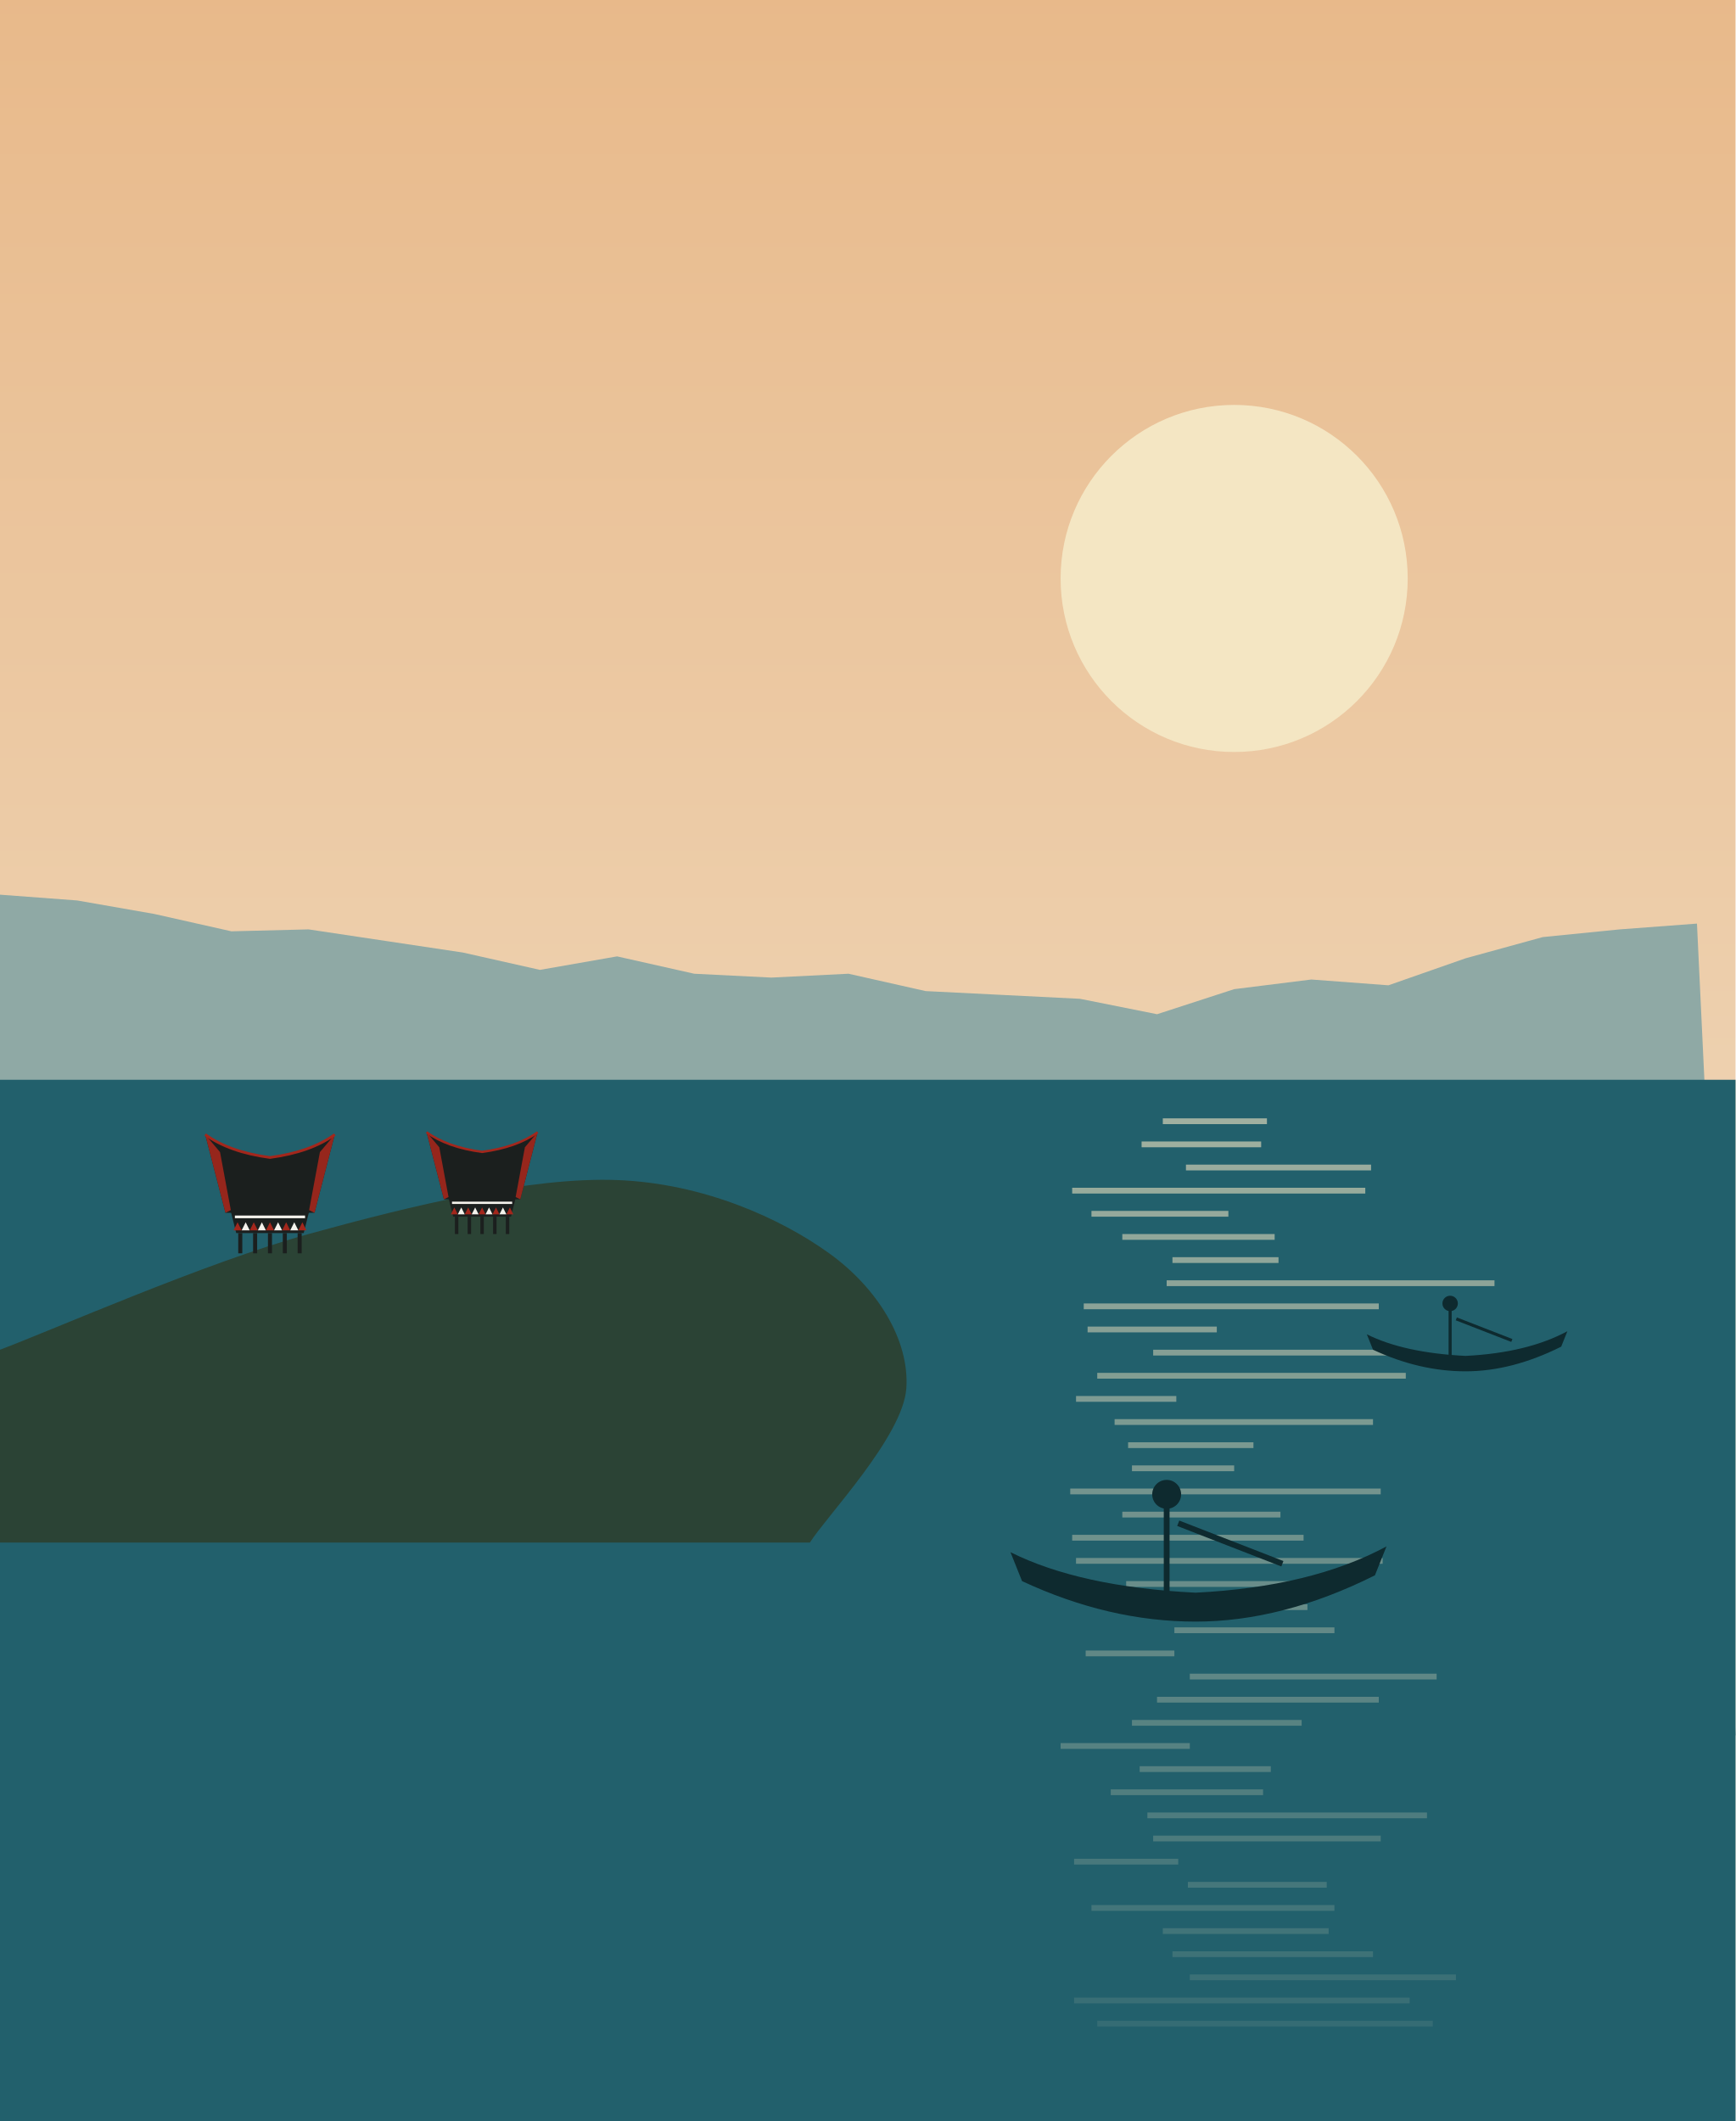
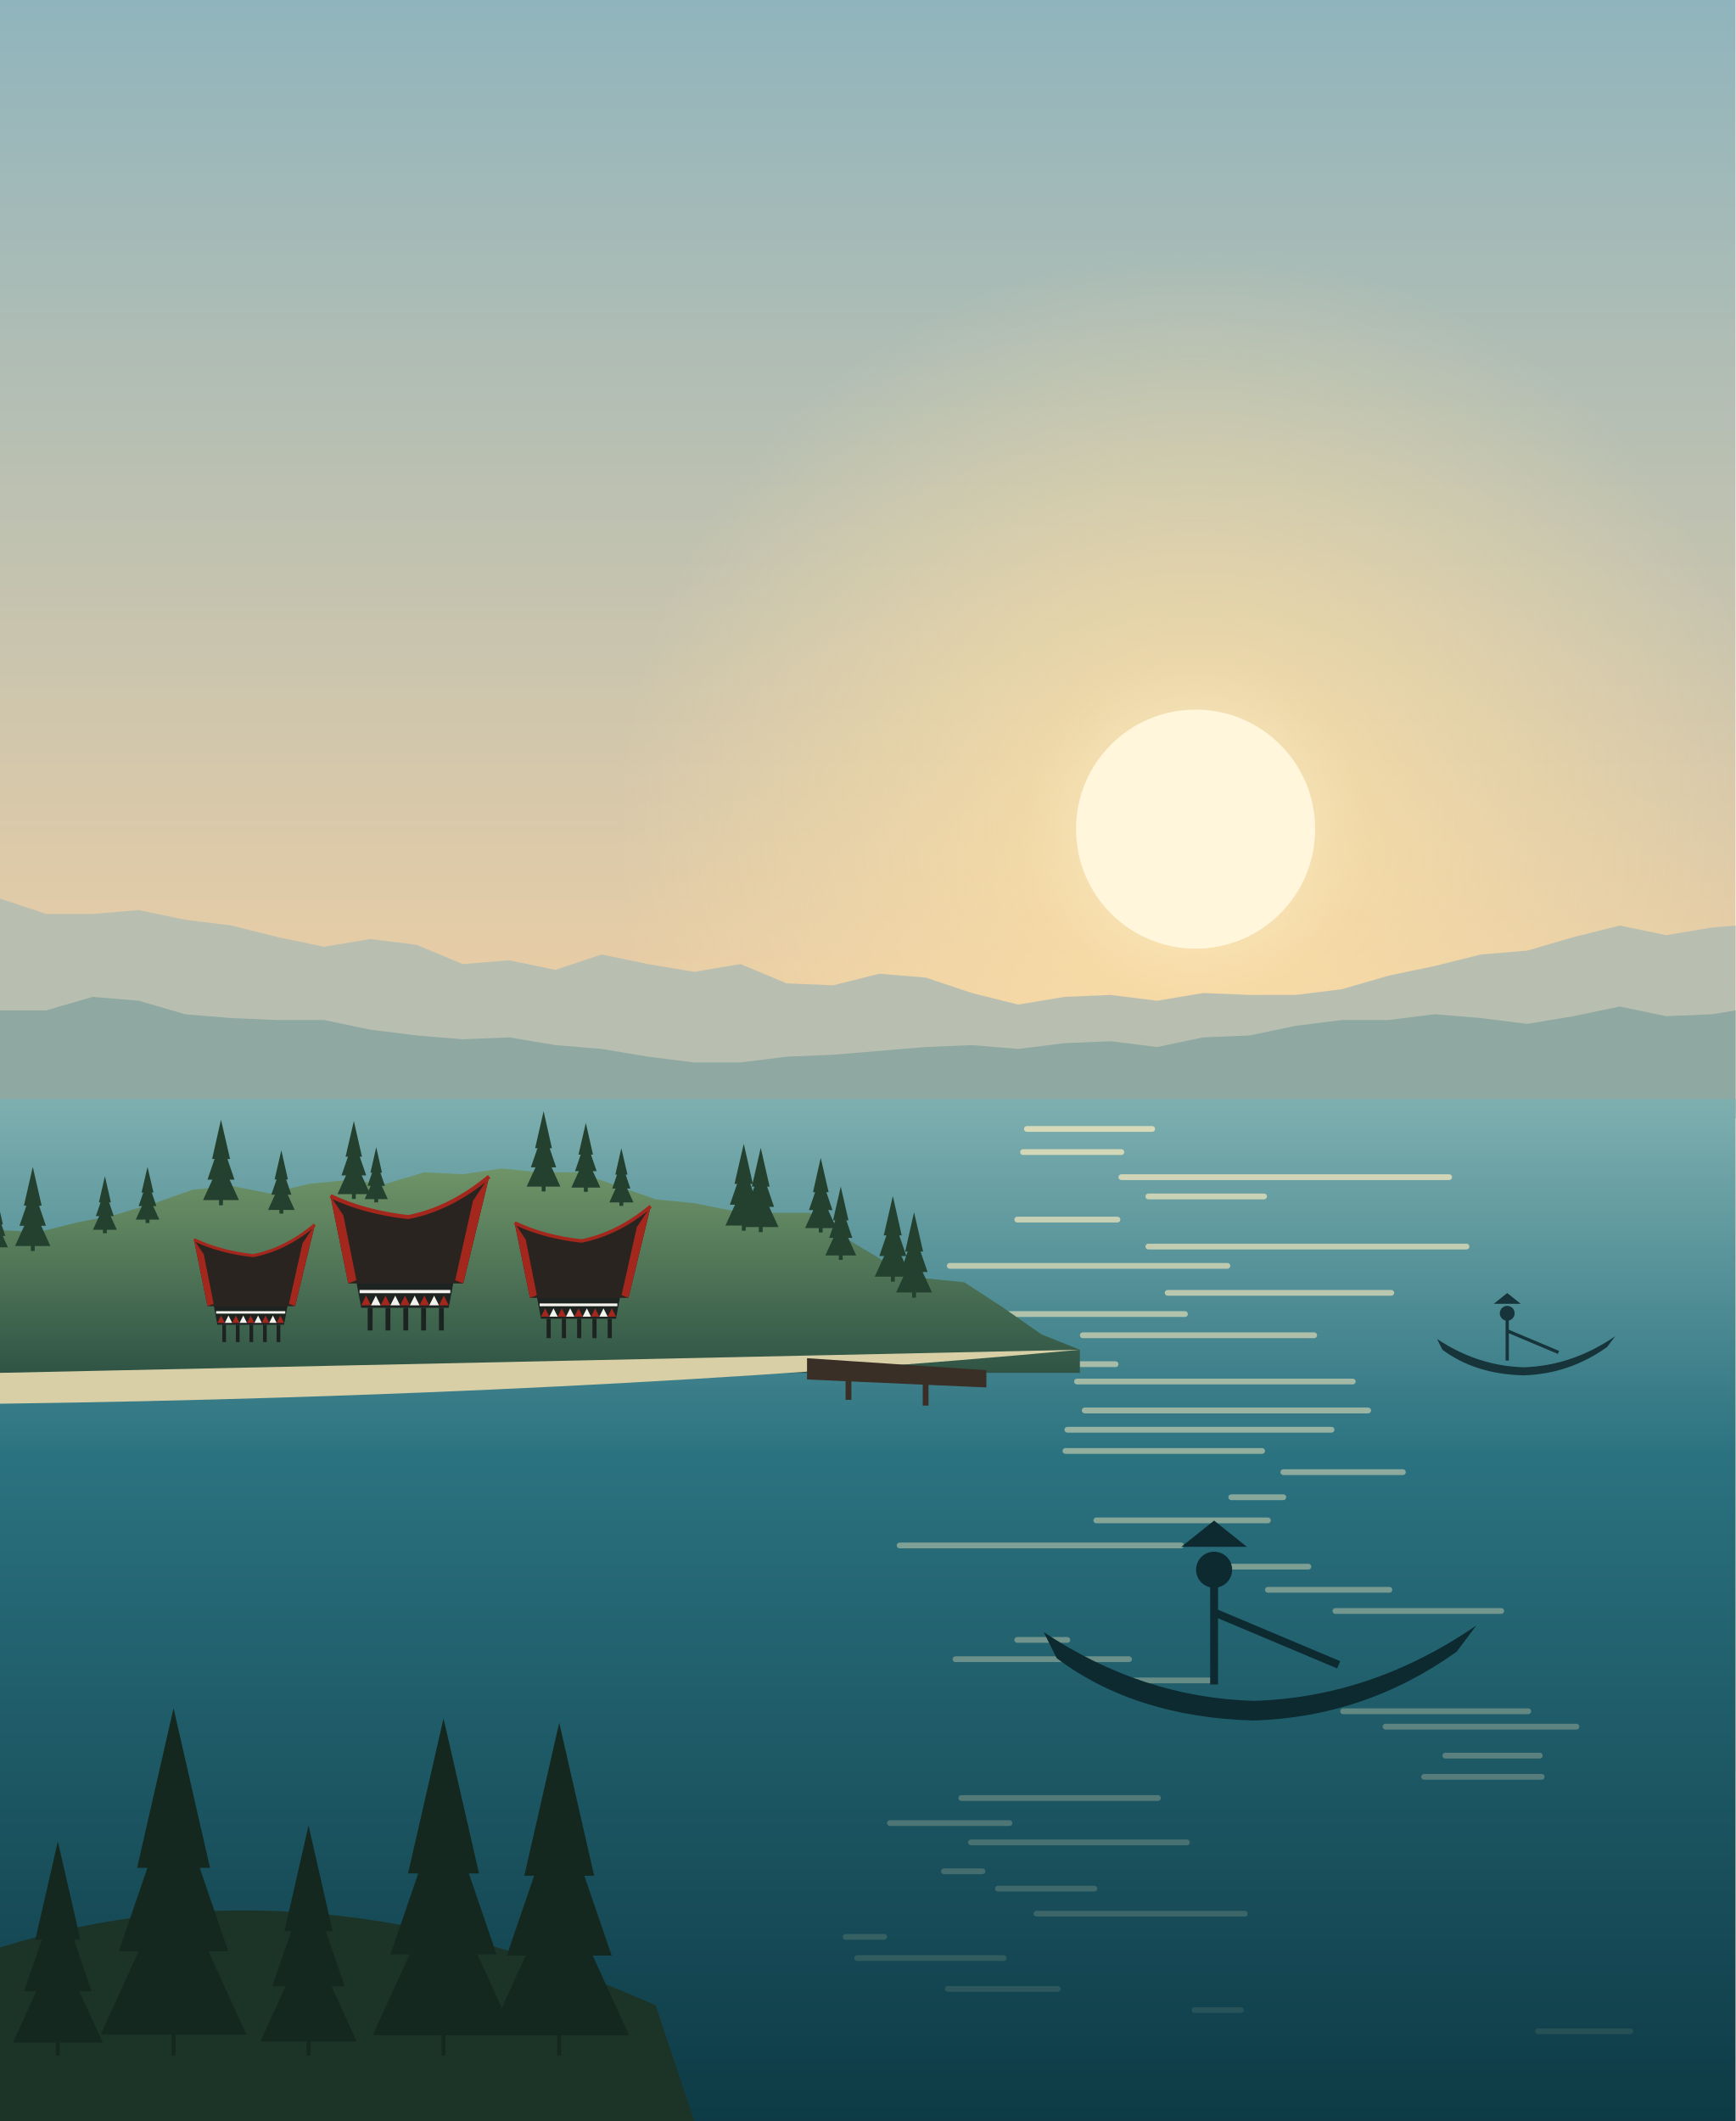
- <svg xmlns="http://www.w3.org/2000/svg" viewBox="0 0 900 1100" role="img" aria-labelledby="t">
+ <svg xmlns="http://www.w3.org/2000/svg" viewBox="0 0 900 1100" role="img" aria-label="Ilustrasi pagi di Semenanjung Tuktuk: matahari terbit, rumah bolon di tepi danau, dan solu">
  <defs>
-     <linearGradient id="s" x1="0" y1="0" x2="0" y2="1">
-       <stop offset="0" stop-color="#E8B98A" />
-       <stop offset="1" stop-color="#F3E7D2" />
+     <linearGradient id="a" x1="0" y1="0" x2="0" y2="1">
+       <stop offset="0" stop-color="#8fb4bd" />
+       <stop offset=".5" stop-color="#efcfa4" />
+       <stop offset="1" stop-color="#f7e6c6" />
+     </linearGradient>
+     <radialGradient id="g">
+       <stop offset="0" stop-color="#fff3cf" />
+       <stop offset=".3" stop-color="#ffe2a6" stop-opacity=".6" />
+       <stop offset="1" stop-color="#ffe2a6" stop-opacity="0" />
+     </radialGradient>
+     <linearGradient id="l" x1="0" y1="0" x2="0" y2="1">
+       <stop offset="0" stop-color="#7fb0b0" />
+       <stop offset=".35" stop-color="#2b7280" />
+       <stop offset="1" stop-color="#0d3a45" />
+     </linearGradient>
+     <linearGradient id="p" x1="0" y1="0" x2="0" y2="1">
+       <stop offset="0" stop-color="#6f9468" />
+       <stop offset="1" stop-color="#2f5445" />
    </linearGradient>
  </defs>
-   <rect width="900" height="1100" fill="url(#s)" />
-   <circle cx="640" cy="300" r="90" fill="#F4E6C3" />
-   <path d="M0,900 L0,464 L40,467 L80,474 L120,483 L160,482 L200,488 L240,494 L280,503 L320,496 L360,505 L400,507 L440,505 L480,514 L520,516 L560,518 L600,526 L640,513 L680,508 L720,511 L760,497 L800,486 L840,482 L880,479 L900,900 Z" fill="#8FA9A5" />
-   <rect x="0" y="560" width="900" height="540" fill="#22606C" />
-   <rect x="603" y="580" width="54" height="3" fill="#F4E6C3" opacity="0.60" />
-   <rect x="592" y="592" width="62" height="3" fill="#F4E6C3" opacity="0.59" />
-   <rect x="615" y="604" width="96" height="3" fill="#F4E6C3" opacity="0.57" />
-   <rect x="556" y="616" width="152" height="3" fill="#F4E6C3" opacity="0.56" />
-   <rect x="566" y="628" width="71" height="3" fill="#F4E6C3" opacity="0.55" />
-   <rect x="582" y="640" width="79" height="3" fill="#F4E6C3" opacity="0.53" />
-   <rect x="608" y="652" width="55" height="3" fill="#F4E6C3" opacity="0.52" />
-   <rect x="605" y="664" width="170" height="3" fill="#F4E6C3" opacity="0.51" />
-   <rect x="562" y="676" width="153" height="3" fill="#F4E6C3" opacity="0.50" />
-   <rect x="564" y="688" width="67" height="3" fill="#F4E6C3" opacity="0.48" />
-   <rect x="598" y="700" width="128" height="3" fill="#F4E6C3" opacity="0.47" />
-   <rect x="569" y="712" width="160" height="3" fill="#F4E6C3" opacity="0.46" />
-   <rect x="558" y="724" width="52" height="3" fill="#F4E6C3" opacity="0.44" />
-   <rect x="578" y="736" width="134" height="3" fill="#F4E6C3" opacity="0.43" />
-   <rect x="585" y="748" width="65" height="3" fill="#F4E6C3" opacity="0.42" />
-   <rect x="587" y="760" width="53" height="3" fill="#F4E6C3" opacity="0.41" />
-   <rect x="555" y="772" width="161" height="3" fill="#F4E6C3" opacity="0.39" />
-   <rect x="582" y="784" width="82" height="3" fill="#F4E6C3" opacity="0.38" />
-   <rect x="556" y="796" width="120" height="3" fill="#F4E6C3" opacity="0.37" />
-   <rect x="558" y="808" width="159" height="3" fill="#F4E6C3" opacity="0.35" />
-   <rect x="584" y="820" width="98" height="3" fill="#F4E6C3" opacity="0.34" />
-   <rect x="578" y="832" width="100" height="3" fill="#F4E6C3" opacity="0.33" />
-   <rect x="609" y="844" width="83" height="3" fill="#F4E6C3" opacity="0.31" />
-   <rect x="563" y="856" width="46" height="3" fill="#F4E6C3" opacity="0.30" />
-   <rect x="617" y="868" width="128" height="3" fill="#F4E6C3" opacity="0.29" />
-   <rect x="600" y="880" width="115" height="3" fill="#F4E6C3" opacity="0.27" />
-   <rect x="587" y="892" width="88" height="3" fill="#F4E6C3" opacity="0.26" />
-   <rect x="550" y="904" width="67" height="3" fill="#F4E6C3" opacity="0.25" />
-   <rect x="591" y="916" width="68" height="3" fill="#F4E6C3" opacity="0.24" />
-   <rect x="576" y="928" width="79" height="3" fill="#F4E6C3" opacity="0.22" />
-   <rect x="595" y="940" width="145" height="3" fill="#F4E6C3" opacity="0.21" />
-   <rect x="598" y="952" width="118" height="3" fill="#F4E6C3" opacity="0.20" />
-   <rect x="557" y="964" width="54" height="3" fill="#F4E6C3" opacity="0.18" />
-   <rect x="616" y="976" width="72" height="3" fill="#F4E6C3" opacity="0.17" />
-   <rect x="566" y="988" width="126" height="3" fill="#F4E6C3" opacity="0.16" />
-   <rect x="603" y="1000" width="86" height="3" fill="#F4E6C3" opacity="0.15" />
-   <rect x="608" y="1012" width="104" height="3" fill="#F4E6C3" opacity="0.13" />
-   <rect x="617" y="1024" width="138" height="3" fill="#F4E6C3" opacity="0.12" />
-   <rect x="557" y="1036" width="174" height="3" fill="#F4E6C3" opacity="0.11" />
-   <rect x="569" y="1048" width="174" height="3" fill="#F4E6C3" opacity="0.09" />
-   <path d="M0,800 L0,700 C26.7,690.0 106.7,654.7 160.0,640.0 C213.3,625.3 275.0,610.3 320.0,612.0 C365.0,613.7 405.0,632.0 430.0,650.0 C455.0,668.0 471.7,695.0 470.0,720.0 C468.3,745.0 428.3,786.7 420.0,800.0 Z" fill="#2B4335" />
-   <g transform="translate(140,650) scale(0.350)">
-     <rect x="-47" y="-30" width="6" height="30" fill="#1B1F1E" />
-     <rect x="-25" y="-30" width="6" height="30" fill="#1B1F1E" />
-     <rect x="-3" y="-30" width="6" height="30" fill="#1B1F1E" />
-     <rect x="19" y="-30" width="6" height="30" fill="#1B1F1E" />
-     <rect x="41" y="-30" width="6" height="30" fill="#1B1F1E" />
-     <path d="M-50,-30 L50,-30 L58,-62 L-58,-62Z" fill="#1B1F1E" />
-     <path d="M-54,-34 L-42,-34 L-48,-46Z" fill="#A3271C" />
-     <path d="M-42,-34 L-30,-34 L-36,-46Z" fill="#F4F2EC" />
-     <path d="M-30,-34 L-18,-34 L-24,-46Z" fill="#A3271C" />
-     <path d="M-18,-34 L-6,-34 L-12,-46Z" fill="#F4F2EC" />
-     <path d="M-6,-34 L6,-34 L0,-46Z" fill="#A3271C" />
-     <path d="M6,-34 L18,-34 L12,-46Z" fill="#F4F2EC" />
-     <path d="M18,-34 L30,-34 L24,-46Z" fill="#A3271C" />
-     <path d="M30,-34 L42,-34 L36,-46Z" fill="#F4F2EC" />
-     <path d="M42,-34 L54,-34 L48,-46Z" fill="#A3271C" />
-     <rect x="-52" y="-56" width="104" height="4" fill="#F4F2EC" />
-     <path d="M-66,-60 L66,-60 L96,-176 Q60,-150 0,-142 Q-60,-150 -96,-176Z" fill="#1B1F1E" />
-     <path d="M-96,-176 Q-60,-150 0,-142 Q60,-150 96,-176" stroke="#A3271C" stroke-width="4" fill="none" />
-     <path d="M-66,-60 L-96,-176 L-74,-150 L-58,-64Z" fill="#A3271C" opacity=".9" />
-     <path d="M66,-60 L96,-176 L74,-150 L58,-64Z" fill="#A3271C" opacity=".9" />
-   </g>
-   <g transform="translate(250,640) scale(0.300)">
-     <rect x="-47" y="-30" width="6" height="30" fill="#1B1F1E" />
-     <rect x="-25" y="-30" width="6" height="30" fill="#1B1F1E" />
-     <rect x="-3" y="-30" width="6" height="30" fill="#1B1F1E" />
-     <rect x="19" y="-30" width="6" height="30" fill="#1B1F1E" />
-     <rect x="41" y="-30" width="6" height="30" fill="#1B1F1E" />
-     <path d="M-50,-30 L50,-30 L58,-62 L-58,-62Z" fill="#1B1F1E" />
-     <path d="M-54,-34 L-42,-34 L-48,-46Z" fill="#A3271C" />
-     <path d="M-42,-34 L-30,-34 L-36,-46Z" fill="#F4F2EC" />
-     <path d="M-30,-34 L-18,-34 L-24,-46Z" fill="#A3271C" />
-     <path d="M-18,-34 L-6,-34 L-12,-46Z" fill="#F4F2EC" />
-     <path d="M-6,-34 L6,-34 L0,-46Z" fill="#A3271C" />
-     <path d="M6,-34 L18,-34 L12,-46Z" fill="#F4F2EC" />
-     <path d="M18,-34 L30,-34 L24,-46Z" fill="#A3271C" />
-     <path d="M30,-34 L42,-34 L36,-46Z" fill="#F4F2EC" />
-     <path d="M42,-34 L54,-34 L48,-46Z" fill="#A3271C" />
-     <rect x="-52" y="-56" width="104" height="4" fill="#F4F2EC" />
-     <path d="M-66,-60 L66,-60 L96,-176 Q60,-150 0,-142 Q-60,-150 -96,-176Z" fill="#1B1F1E" />
-     <path d="M-96,-176 Q-60,-150 0,-142 Q60,-150 96,-176" stroke="#A3271C" stroke-width="4" fill="none" />
-     <path d="M-66,-60 L-96,-176 L-74,-150 L-58,-64Z" fill="#A3271C" opacity=".9" />
-     <path d="M66,-60 L96,-176 L74,-150 L58,-64Z" fill="#A3271C" opacity=".9" />
-   </g>
-   <g transform="translate(620,820) scale(1.5)">
-     <path d="M-60,0 Q-30,14 0,14 Q30,14 62,-2 L66,-12 Q40,2 0,4 Q-40,2 -64,-10Z" fill="#0E2A2F" />
-     <line x1="-10" y1="4" x2="-10" y2="-26" stroke="#0E2A2F" stroke-width="2" />
-     <circle cx="-10" cy="-30" r="5" fill="#0E2A2F" />
-     <line x1="-6" y1="-20" x2="30" y2="-6" stroke="#0E2A2F" stroke-width="2" />
-   </g>
-   <g transform="translate(760,700) scale(0.8)">
-     <path d="M-60,0 Q-30,14 0,14 Q30,14 62,-2 L66,-12 Q40,2 0,4 Q-40,2 -64,-10Z" fill="#0E2A2F" />
-     <line x1="-10" y1="4" x2="-10" y2="-26" stroke="#0E2A2F" stroke-width="2" />
-     <circle cx="-10" cy="-30" r="5" fill="#0E2A2F" />
-     <line x1="-6" y1="-20" x2="30" y2="-6" stroke="#0E2A2F" stroke-width="2" />
-   </g>
+   <rect width="900" height="1100" fill="url(#a)" />
+   <circle cx="620" cy="430" r="300" fill="url(#g)" />
+   <circle cx="620" cy="430" r="62" fill="#fff6dc" />
+   <path d="M0,580 L0,466 L24,474 L48,474 L72,472 L96,477 L120,480 L144,486 L168,491 L192,487 L216,490 L240,500 L264,498 L288,503 L312,495 L336,500 L360,504 L384,500 L408,510 L432,511 L456,505 L480,507 L504,515 L528,521 L552,517 L576,516 L600,519 L624,515 L648,516 L672,516 L696,513 L720,506 L744,501 L768,495 L792,493 L816,486 L840,480 L864,485 L888,481 L900,480 L900,580 Z" fill="#b9bfb0" />
+   <path d="M0,580 L0,524 L24,524 L48,517 L72,519 L96,526 L120,528 L144,529 L168,529 L192,534 L216,537 L240,539 L264,538 L288,542 L312,544 L336,548 L360,551 L384,551 L408,548 L432,547 L456,545 L480,543 L504,542 L528,544 L552,541 L576,540 L600,543 L624,538 L648,537 L672,532 L696,529 L720,529 L744,526 L768,528 L792,531 L816,527 L840,522 L864,527 L888,526 L900,524 L900,580 Z" fill="#8fa9a2" />
+   <rect y="570" width="900" height="530" fill="url(#l)" />
+   <rect x="531" y="584" width="68" height="3" rx="1.5" fill="#ffeebf" opacity="0.70" />
+   <rect x="529" y="596" width="54" height="3" rx="1.5" fill="#ffeebf" opacity="0.68" />
+   <rect x="580" y="609" width="173" height="3" rx="1.5" fill="#ffeebf" opacity="0.67" />
+   <rect x="594" y="619" width="63" height="3" rx="1.5" fill="#ffeebf" opacity="0.65" />
+   <rect x="526" y="631" width="55" height="3" rx="1.5" fill="#ffeebf" opacity="0.64" />
+   <rect x="594" y="645" width="168" height="3" rx="1.5" fill="#ffeebf" opacity="0.62" />
+   <rect x="491" y="655" width="147" height="3" rx="1.5" fill="#ffeebf" opacity="0.60" />
+   <rect x="604" y="669" width="119" height="3" rx="1.5" fill="#ffeebf" opacity="0.59" />
+   <rect x="462" y="680" width="154" height="3" rx="1.5" fill="#ffeebf" opacity="0.57" />
+   <rect x="560" y="691" width="123" height="3" rx="1.5" fill="#ffeebf" opacity="0.56" />
+   <rect x="487" y="706" width="93" height="3" rx="1.5" fill="#ffeebf" opacity="0.54" />
+   <rect x="557" y="715" width="146" height="3" rx="1.5" fill="#ffeebf" opacity="0.52" />
+   <rect x="561" y="730" width="150" height="3" rx="1.5" fill="#ffeebf" opacity="0.51" />
+   <rect x="552" y="740" width="140" height="3" rx="1.5" fill="#ffeebf" opacity="0.49" />
+   <rect x="551" y="751" width="105" height="3" rx="1.5" fill="#ffeebf" opacity="0.48" />
+   <rect x="664" y="762" width="65" height="3" rx="1.5" fill="#ffeebf" opacity="0.46" />
+   <rect x="637" y="775" width="30" height="3" rx="1.5" fill="#ffeebf" opacity="0.44" />
+   <rect x="567" y="787" width="92" height="3" rx="1.5" fill="#ffeebf" opacity="0.43" />
+   <rect x="465" y="800" width="149" height="3" rx="1.5" fill="#ffeebf" opacity="0.41" />
+   <rect x="632" y="811" width="48" height="3" rx="1.5" fill="#ffeebf" opacity="0.40" />
+   <rect x="656" y="823" width="66" height="3" rx="1.5" fill="#ffeebf" opacity="0.38" />
+   <rect x="691" y="834" width="89" height="3" rx="1.5" fill="#ffeebf" opacity="0.36" />
+   <rect x="526" y="849" width="29" height="3" rx="1.5" fill="#ffeebf" opacity="0.35" />
+   <rect x="494" y="859" width="93" height="3" rx="1.5" fill="#ffeebf" opacity="0.33" />
+   <rect x="587" y="870" width="42" height="3" rx="1.5" fill="#ffeebf" opacity="0.32" />
+   <rect x="695" y="886" width="99" height="3" rx="1.5" fill="#ffeebf" opacity="0.30" />
+   <rect x="717" y="894" width="102" height="3" rx="1.5" fill="#ffeebf" opacity="0.28" />
+   <rect x="748" y="909" width="52" height="3" rx="1.5" fill="#ffeebf" opacity="0.27" />
+   <rect x="737" y="920" width="64" height="3" rx="1.5" fill="#ffeebf" opacity="0.25" />
+   <rect x="497" y="931" width="105" height="3" rx="1.5" fill="#ffeebf" opacity="0.24" />
+   <rect x="460" y="944" width="65" height="3" rx="1.5" fill="#ffeebf" opacity="0.22" />
+   <rect x="502" y="954" width="115" height="3" rx="1.5" fill="#ffeebf" opacity="0.20" />
+   <rect x="488" y="969" width="23" height="3" rx="1.5" fill="#ffeebf" opacity="0.19" />
+   <rect x="516" y="978" width="53" height="3" rx="1.5" fill="#ffeebf" opacity="0.17" />
+   <rect x="536" y="991" width="111" height="3" rx="1.5" fill="#ffeebf" opacity="0.16" />
+   <rect x="437" y="1003" width="23" height="3" rx="1.5" fill="#ffeebf" opacity="0.14" />
+   <rect x="443" y="1014" width="79" height="3" rx="1.5" fill="#ffeebf" opacity="0.12" />
+   <rect x="490" y="1030" width="60" height="3" rx="1.5" fill="#ffeebf" opacity="0.11" />
+   <rect x="618" y="1041" width="27" height="3" rx="1.5" fill="#ffeebf" opacity="0.09" />
+   <rect x="796" y="1052" width="51" height="3" rx="1.5" fill="#ffeebf" opacity="0.08" />
+   <path d="M0,712 L0,638 L20,639 L40,634 L60,630 L80,624 L100,617 L120,615 L140,619 L160,614 L180,612 L200,614 L220,608 L240,609 L260,606 L280,608 L300,608 L320,615 L340,622 L360,624 L380,628 L400,629 L420,629 L440,643 L460,655 L480,663 L500,665 L520,678 L540,692 L560,700 L560,712 Z " fill="url(#p)" />
+   <path d="M0,712 L560,700 Q300,724 0,728Z" fill="#d8cfa6" />
+   <path d="M-1.1,623.6 L1.5,635.0 L-3.7,635.0Z" fill="#24402f" />
+   <path d="M-1.1,629.6 L2.8,641.0 L-5.0,641.0Z" fill="#24402f" />
+   <path d="M-1.1,635.5 L4.1,646.9 L-6.3,646.9Z" fill="#24402f" />
+   <rect x="-2.1" y="645.0" width="2" height="3.5" fill="#24402f" />
+   <path d="M17.0,605.2 L21.6,625.3 L12.4,625.3Z" fill="#24402f" />
+   <path d="M17.0,615.7 L23.8,635.7 L10.1,635.7Z" fill="#24402f" />
+   <path d="M17.0,626.1 L26.1,646.2 L7.8,646.2Z" fill="#24402f" />
+   <rect x="16.0" y="642.7" width="2" height="6.1" fill="#24402f" />
+   <path d="M54.4,610.0 L57.5,623.6 L51.3,623.6Z" fill="#24402f" />
+   <path d="M54.4,617.1 L59.0,630.7 L49.7,630.7Z" fill="#24402f" />
+   <path d="M54.4,624.2 L60.6,637.8 L48.2,637.8Z" fill="#24402f" />
+   <rect x="53.4" y="635.5" width="2" height="4.1" fill="#24402f" />
+   <path d="M76.5,605.2 L79.6,618.5 L73.4,618.5Z" fill="#24402f" />
+   <path d="M76.5,612.1 L81.1,625.5 L71.9,625.5Z" fill="#24402f" />
+   <path d="M76.5,619.1 L82.6,632.5 L70.4,632.5Z" fill="#24402f" />
+   <rect x="75.5" y="630.2" width="2" height="4.1" fill="#24402f" />
+   <path d="M114.6,580.7 L119.3,601.1 L110.0,601.1Z" fill="#24402f" />
+   <path d="M114.6,591.3 L121.6,611.8 L107.6,611.8Z" fill="#24402f" />
+   <path d="M114.6,602.0 L123.9,622.4 L105.3,622.4Z" fill="#24402f" />
+   <rect x="113.6" y="618.9" width="2" height="6.2" fill="#24402f" />
+   <path d="M145.9,596.6 L149.3,611.7 L142.4,611.7Z" fill="#24402f" />
+   <path d="M145.9,604.5 L151.1,619.6 L140.7,619.6Z" fill="#24402f" />
+   <path d="M145.9,612.3 L152.8,627.5 L139.0,627.5Z" fill="#24402f" />
+   <rect x="144.9" y="624.8" width="2" height="4.6" fill="#24402f" />
+   <path d="M183.5,581.4 L187.7,599.9 L179.2,599.9Z" fill="#24402f" />
+   <path d="M183.5,591.0 L189.9,609.6 L177.1,609.6Z" fill="#24402f" />
+   <path d="M183.5,600.7 L192.0,619.3 L175.0,619.3Z" fill="#24402f" />
+   <rect x="182.5" y="616.1" width="2" height="5.7" fill="#24402f" />
+   <path d="M195.1,595.0 L198.1,608.2 L192.1,608.2Z" fill="#24402f" />
+   <path d="M195.1,601.9 L199.6,615.0 L190.6,615.0Z" fill="#24402f" />
+   <path d="M195.1,608.7 L201.1,621.9 L189.1,621.9Z" fill="#24402f" />
+   <rect x="194.1" y="619.6" width="2" height="4.0" fill="#24402f" />
+   <path d="M281.9,576.3 L286.2,595.5 L277.5,595.5Z" fill="#24402f" />
+   <path d="M281.9,586.3 L288.4,605.4 L275.3,605.4Z" fill="#24402f" />
+   <path d="M281.9,596.3 L290.6,615.4 L273.1,615.4Z" fill="#24402f" />
+   <rect x="280.9" y="612.1" width="2" height="5.8" fill="#24402f" />
+   <path d="M303.8,582.4 L307.5,598.8 L300.0,598.8Z" fill="#24402f" />
+   <path d="M303.8,591.0 L309.4,607.4 L298.2,607.4Z" fill="#24402f" />
+   <path d="M303.8,599.5 L311.3,615.9 L296.3,615.9Z" fill="#24402f" />
+   <rect x="302.8" y="613.1" width="2" height="5.0" fill="#24402f" />
+   <path d="M322.2,595.5 L325.4,609.2 L319.1,609.2Z" fill="#24402f" />
+   <path d="M322.2,602.6 L326.9,616.4 L317.5,616.4Z" fill="#24402f" />
+   <path d="M322.2,609.8 L328.5,623.6 L316.0,623.6Z" fill="#24402f" />
+   <rect x="321.2" y="621.2" width="2" height="4.2" fill="#24402f" />
+   <path d="M385.7,593.2 L390.4,614.0 L380.9,614.0Z" fill="#24402f" />
+   <path d="M385.7,604.0 L392.8,624.8 L378.5,624.8Z" fill="#24402f" />
+   <path d="M385.7,614.9 L395.1,635.6 L376.2,635.6Z" fill="#24402f" />
+   <rect x="384.7" y="632.0" width="2" height="6.3" fill="#24402f" />
+   <path d="M394.5,595.3 L399.1,615.4 L389.9,615.4Z" fill="#24402f" />
+   <path d="M394.5,605.8 L401.4,625.9 L387.6,625.9Z" fill="#24402f" />
+   <path d="M394.5,616.3 L403.7,636.4 L385.3,636.4Z" fill="#24402f" />
+   <rect x="393.5" y="632.9" width="2" height="6.1" fill="#24402f" />
+   <path d="M425.6,600.5 L429.7,618.3 L421.6,618.3Z" fill="#24402f" />
+   <path d="M425.6,609.8 L431.7,627.6 L419.5,627.6Z" fill="#24402f" />
+   <path d="M425.6,619.1 L433.7,636.9 L417.5,636.9Z" fill="#24402f" />
+   <rect x="424.6" y="633.8" width="2" height="5.4" fill="#24402f" />
+   <path d="M436.0,615.4 L440.0,632.9 L432.0,632.9Z" fill="#24402f" />
+   <path d="M436.0,624.5 L442.0,642.0 L430.0,642.0Z" fill="#24402f" />
+   <path d="M436.0,633.6 L444.0,651.1 L428.0,651.1Z" fill="#24402f" />
+   <rect x="435.0" y="648.1" width="2" height="5.3" fill="#24402f" />
+   <path d="M463.0,620.3 L467.6,640.7 L458.3,640.7Z" fill="#24402f" />
+   <path d="M463.0,631.0 L470.0,651.4 L456.0,651.4Z" fill="#24402f" />
+   <path d="M463.0,641.6 L472.3,662.1 L453.6,662.1Z" fill="#24402f" />
+   <rect x="462.0" y="658.5" width="2" height="6.2" fill="#24402f" />
+   <path d="M474.0,628.7 L478.7,649.1 L469.4,649.1Z" fill="#24402f" />
+   <path d="M474.0,639.3 L481.0,659.7 L467.1,659.7Z" fill="#24402f" />
+   <path d="M474.0,650.0 L483.3,670.3 L464.7,670.3Z" fill="#24402f" />
+   <rect x="473.0" y="666.8" width="2" height="6.2" fill="#24402f" />
+   <g transform="translate(210.0,690.0) scale(0.420)">
+     <rect x="-46" y="-28" width="6" height="28" fill="#1c2321" />
+     <rect x="-24" y="-28" width="6" height="28" fill="#1c2321" />
+     <rect x="-2" y="-28" width="6" height="28" fill="#1c2321" />
+     <rect x="20" y="-28" width="6" height="28" fill="#1c2321" />
+     <rect x="42" y="-28" width="6" height="28" fill="#1c2321" />
+     <path d="M-54,-28 L54,-28 L60,-60 L-60,-60Z" fill="#1c2321" />
+     <rect x="-56" y="-50" width="112" height="4" fill="#f4f2ec" />
+     <path d="M-54,-31 L-42,-31 L-48,-43Z" fill="#a3271c" />
+     <path d="M-42,-31 L-30,-31 L-36,-43Z" fill="#f4f2ec" />
+     <path d="M-30,-31 L-18,-31 L-24,-43Z" fill="#a3271c" />
+     <path d="M-18,-31 L-6,-31 L-12,-43Z" fill="#f4f2ec" />
+     <path d="M-6,-31 L6,-31 L0,-43Z" fill="#a3271c" />
+     <path d="M6,-31 L18,-31 L12,-43Z" fill="#f4f2ec" />
+     <path d="M18,-31 L30,-31 L24,-43Z" fill="#a3271c" />
+     <path d="M30,-31 L42,-31 L36,-43Z" fill="#f4f2ec" />
+     <path d="M42,-31 L54,-31 L48,-43Z" fill="#a3271c" />
+     <path d="M-70,-58 L72,-58 L104,-190 Q56,-150 4,-140 Q-50,-146 -92,-166Z" fill="#2a2420" />
+     <path d="M-92,-166 Q-50,-146 4,-140 Q56,-150 104,-190" stroke="#a3271c" stroke-width="5" fill="none" />
+     <path d="M72,-58 L104,-190 L84,-160 L62,-62Z" fill="#a3271c" />
+     <path d="M-70,-58 L-92,-166 L-76,-142 L-60,-62Z" fill="#a3271c" />
+   </g>
+   <g transform="translate(300.0,694.0) scale(0.360)">
+     <rect x="-46" y="-28" width="6" height="28" fill="#1c2321" />
+     <rect x="-24" y="-28" width="6" height="28" fill="#1c2321" />
+     <rect x="-2" y="-28" width="6" height="28" fill="#1c2321" />
+     <rect x="20" y="-28" width="6" height="28" fill="#1c2321" />
+     <rect x="42" y="-28" width="6" height="28" fill="#1c2321" />
+     <path d="M-54,-28 L54,-28 L60,-60 L-60,-60Z" fill="#1c2321" />
+     <rect x="-56" y="-50" width="112" height="4" fill="#f4f2ec" />
+     <path d="M-54,-31 L-42,-31 L-48,-43Z" fill="#a3271c" />
+     <path d="M-42,-31 L-30,-31 L-36,-43Z" fill="#f4f2ec" />
+     <path d="M-30,-31 L-18,-31 L-24,-43Z" fill="#a3271c" />
+     <path d="M-18,-31 L-6,-31 L-12,-43Z" fill="#f4f2ec" />
+     <path d="M-6,-31 L6,-31 L0,-43Z" fill="#a3271c" />
+     <path d="M6,-31 L18,-31 L12,-43Z" fill="#f4f2ec" />
+     <path d="M18,-31 L30,-31 L24,-43Z" fill="#a3271c" />
+     <path d="M30,-31 L42,-31 L36,-43Z" fill="#f4f2ec" />
+     <path d="M42,-31 L54,-31 L48,-43Z" fill="#a3271c" />
+     <path d="M-70,-58 L72,-58 L104,-190 Q56,-150 4,-140 Q-50,-146 -92,-166Z" fill="#2a2420" />
+     <path d="M-92,-166 Q-50,-146 4,-140 Q56,-150 104,-190" stroke="#a3271c" stroke-width="5" fill="none" />
+     <path d="M72,-58 L104,-190 L84,-160 L62,-62Z" fill="#a3271c" />
+     <path d="M-70,-58 L-92,-166 L-76,-142 L-60,-62Z" fill="#a3271c" />
+   </g>
+   <g transform="translate(130.0,696.0) scale(0.320)">
+     <rect x="-46" y="-28" width="6" height="28" fill="#1c2321" />
+     <rect x="-24" y="-28" width="6" height="28" fill="#1c2321" />
+     <rect x="-2" y="-28" width="6" height="28" fill="#1c2321" />
+     <rect x="20" y="-28" width="6" height="28" fill="#1c2321" />
+     <rect x="42" y="-28" width="6" height="28" fill="#1c2321" />
+     <path d="M-54,-28 L54,-28 L60,-60 L-60,-60Z" fill="#1c2321" />
+     <rect x="-56" y="-50" width="112" height="4" fill="#f4f2ec" />
+     <path d="M-54,-31 L-42,-31 L-48,-43Z" fill="#a3271c" />
+     <path d="M-42,-31 L-30,-31 L-36,-43Z" fill="#f4f2ec" />
+     <path d="M-30,-31 L-18,-31 L-24,-43Z" fill="#a3271c" />
+     <path d="M-18,-31 L-6,-31 L-12,-43Z" fill="#f4f2ec" />
+     <path d="M-6,-31 L6,-31 L0,-43Z" fill="#a3271c" />
+     <path d="M6,-31 L18,-31 L12,-43Z" fill="#f4f2ec" />
+     <path d="M18,-31 L30,-31 L24,-43Z" fill="#a3271c" />
+     <path d="M30,-31 L42,-31 L36,-43Z" fill="#f4f2ec" />
+     <path d="M42,-31 L54,-31 L48,-43Z" fill="#a3271c" />
+     <path d="M-70,-58 L72,-58 L104,-190 Q56,-150 4,-140 Q-50,-146 -92,-166Z" fill="#2a2420" />
+     <path d="M-92,-166 Q-50,-146 4,-140 Q56,-150 104,-190" stroke="#a3271c" stroke-width="5" fill="none" />
+     <path d="M72,-58 L104,-190 L84,-160 L62,-62Z" fill="#a3271c" />
+     <path d="M-70,-58 L-92,-166 L-76,-142 L-60,-62Z" fill="#a3271c" />
+   </g>
+   <path d="M420,706 l90,6 l0,6 l-90,-4Z M440,708 l0,18 M480,711 l0,18" fill="#3a2f26" stroke="#3a2f26" stroke-width="3" />
+   <g transform="translate(650,860) scale(1.7)">
+     <path d="M-64,-8 Q-34,12 0,13 Q36,12 68,-10 L62,-2 Q34,18 0,19 Q-36,18 -60,0Z" fill="#0c2a30" />
+     <path d="M-12,8 L-12,-22 M-12,-14 L26,2" stroke="#0c2a30" stroke-width="2.4" fill="none" />
+     <circle cx="-12" cy="-27" r="5.5" fill="#0c2a30" />
+     <path d="M-22,-34 L-2,-34 L-12,-42Z" fill="#0c2a30" />
+   </g>
+   <g transform="translate(790,700) scale(0.7)">
+     <path d="M-64,-8 Q-34,12 0,13 Q36,12 68,-10 L62,-2 Q34,18 0,19 Q-36,18 -60,0Z" fill="#16343a" />
+     <path d="M-12,8 L-12,-22 M-12,-14 L26,2" stroke="#16343a" stroke-width="2.4" fill="none" />
+     <circle cx="-12" cy="-27" r="5.5" fill="#16343a" />
+     <path d="M-22,-34 L-2,-34 L-12,-42Z" fill="#16343a" />
+   </g>
+   <path d="M0,1010 Q160,960 340,1040 L360,1100 L0,1100Z" fill="#1c3328" />
+   <path d="M30.0,955.0 L41.7,1006.0 L18.3,1006.0Z" fill="#152820" />
+   <path d="M30.0,981.6 L47.5,1032.7 L12.5,1032.7Z" fill="#152820" />
+   <path d="M30.0,1008.3 L53.3,1059.3 L6.7,1059.3Z" fill="#152820" />
+   <rect x="29.0" y="1050.5" width="2" height="15.5" fill="#152820" />
+   <path d="M90.0,885.9 L108.9,968.7 L71.1,968.7Z" fill="#152820" />
+   <path d="M90.0,929.1 L118.4,1012.0 L61.6,1012.0Z" fill="#152820" />
+   <path d="M90.0,972.3 L127.8,1055.2 L52.2,1055.2Z" fill="#152820" />
+   <rect x="89.0" y="1040.8" width="2" height="25.2" fill="#152820" />
+   <path d="M160.0,946.7 L172.5,1001.6 L147.5,1001.6Z" fill="#152820" />
+   <path d="M160.0,975.4 L178.8,1030.2 L141.2,1030.2Z" fill="#152820" />
+   <path d="M160.0,1004.0 L185.0,1058.8 L135.0,1058.8Z" fill="#152820" />
+   <rect x="159.0" y="1049.3" width="2" height="16.7" fill="#152820" />
+   <path d="M230.0,891.2 L248.4,971.6 L211.6,971.6Z" fill="#152820" />
+   <path d="M230.0,933.2 L257.5,1013.6 L202.5,1013.6Z" fill="#152820" />
+   <path d="M230.0,975.1 L266.7,1055.5 L193.3,1055.5Z" fill="#152820" />
+   <rect x="229.0" y="1041.5" width="2" height="24.5" fill="#152820" />
+   <path d="M290.0,893.4 L308.1,972.8 L271.9,972.8Z" fill="#152820" />
+   <path d="M290.0,934.8 L317.2,1014.2 L262.8,1014.2Z" fill="#152820" />
+   <path d="M290.0,976.2 L326.3,1055.6 L253.7,1055.6Z" fill="#152820" />
+   <rect x="289.0" y="1041.8" width="2" height="24.2" fill="#152820" />
</svg>
